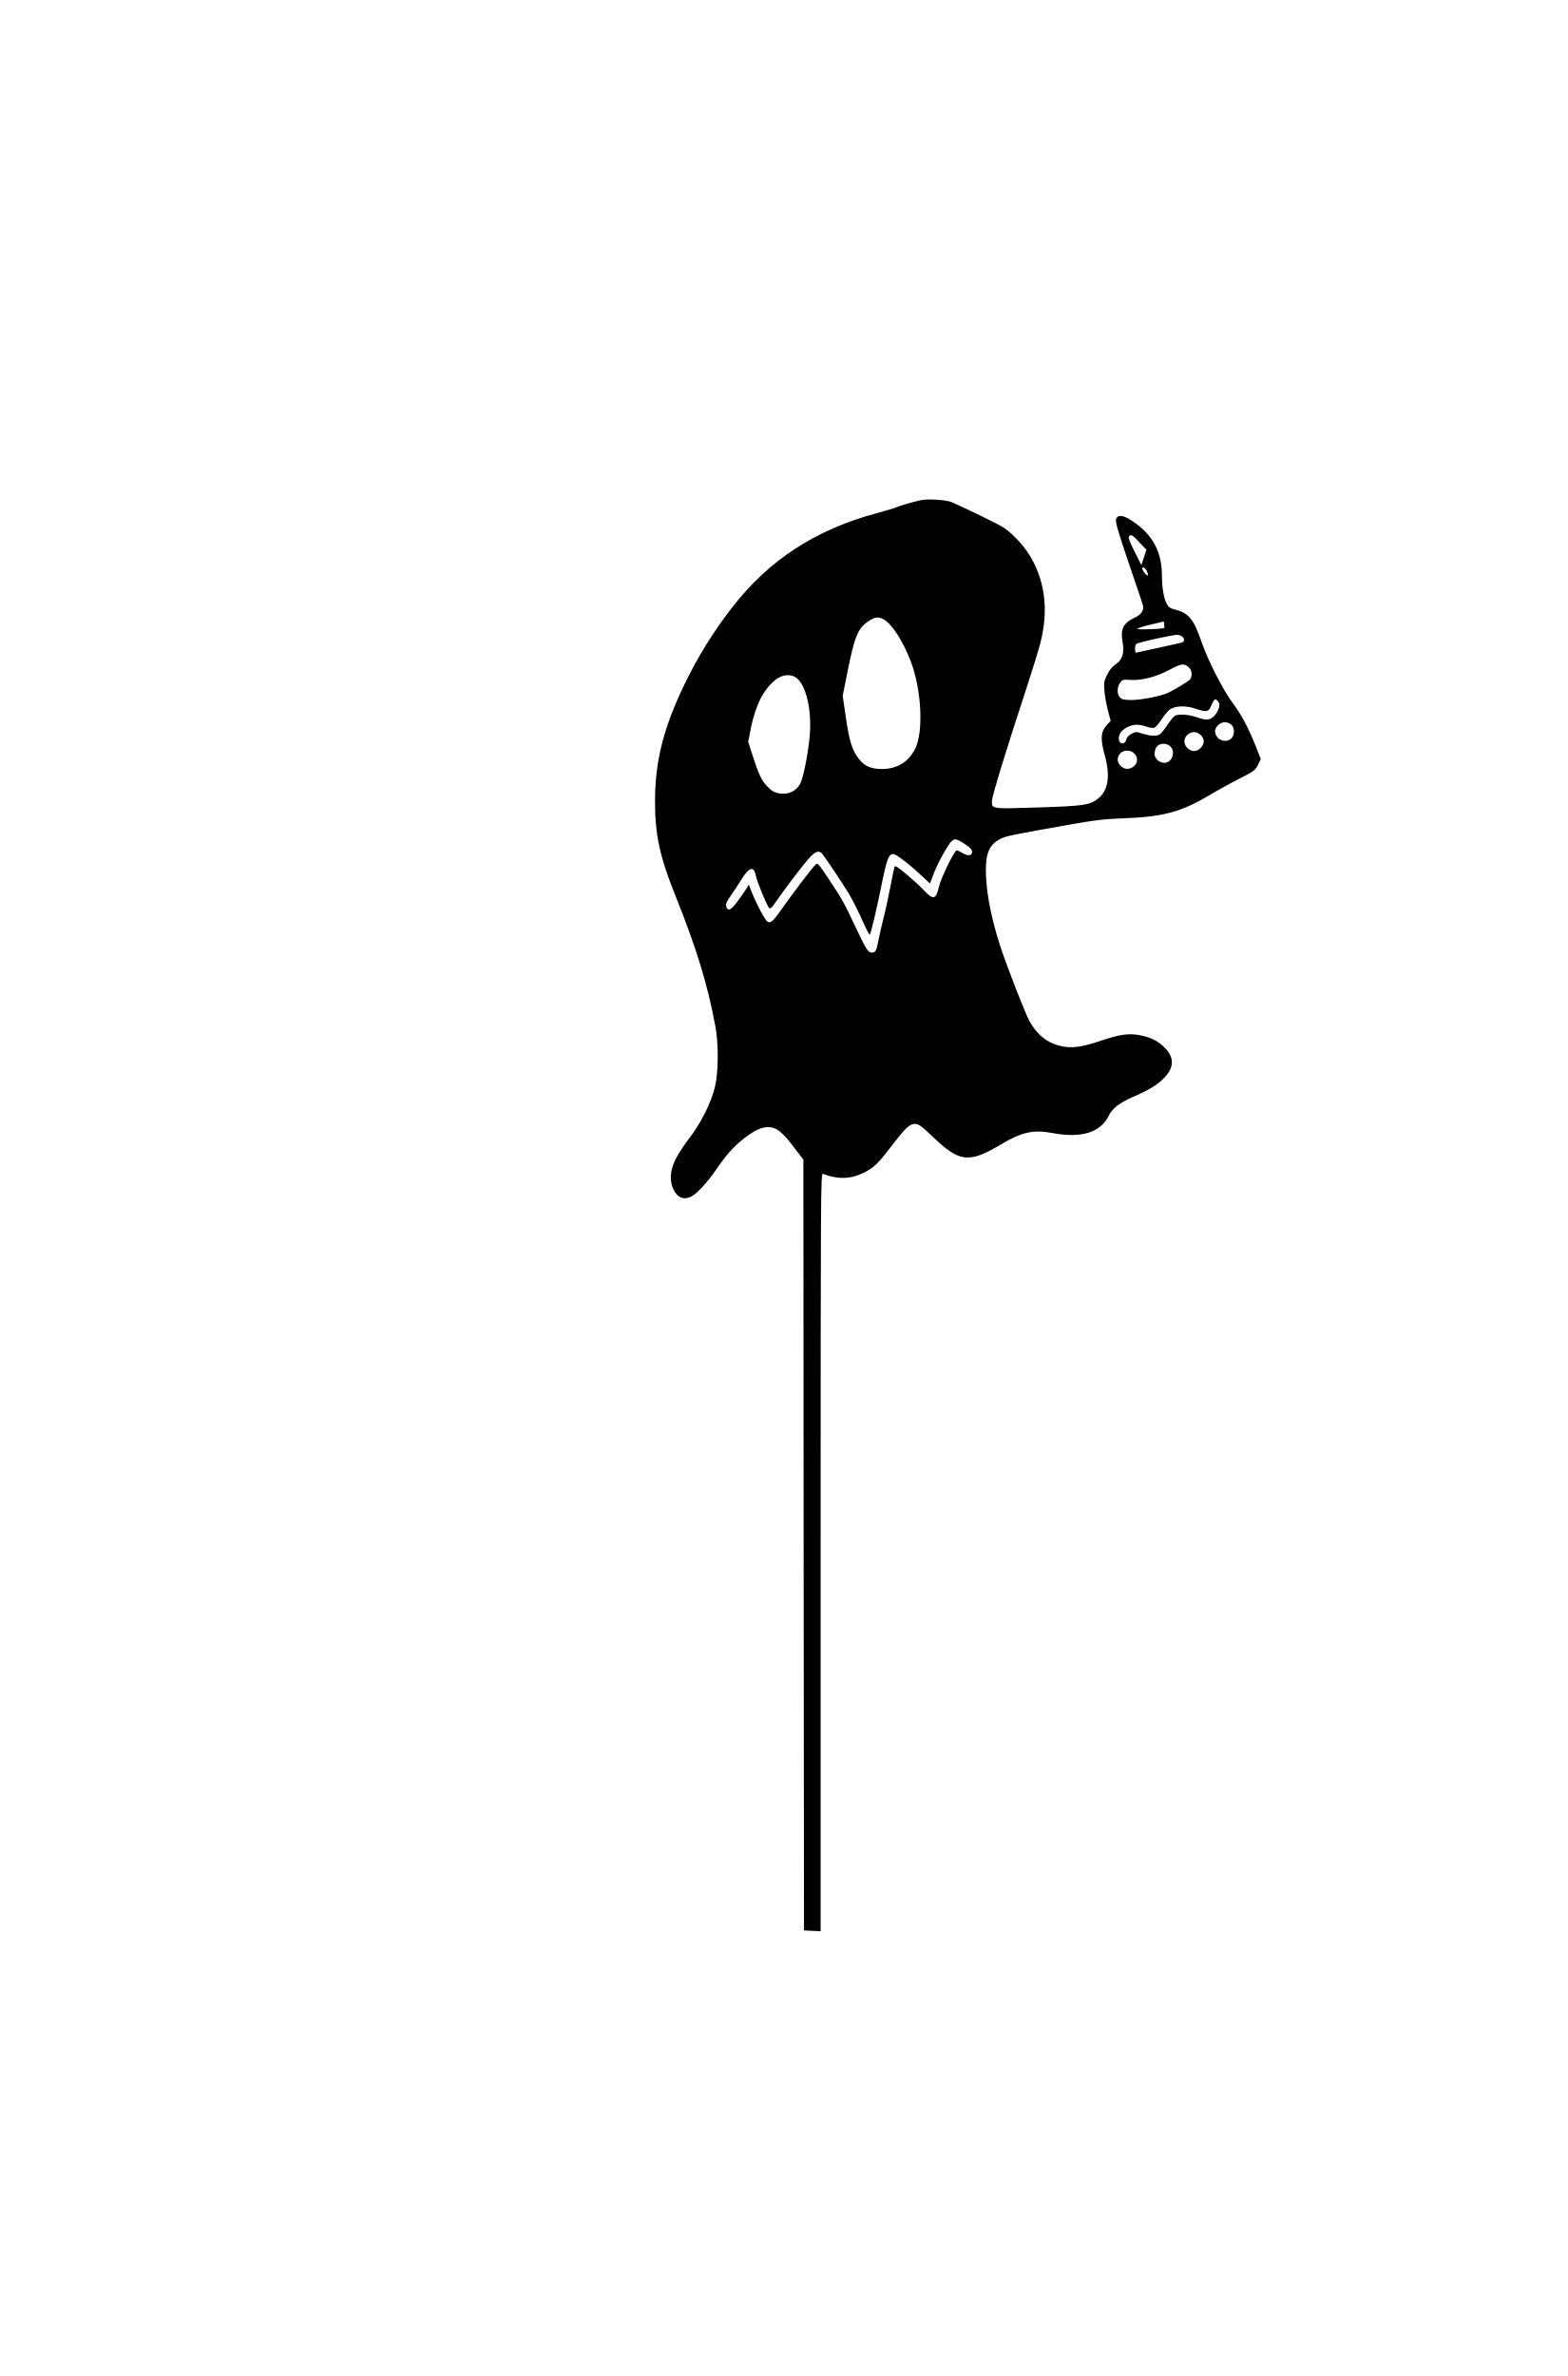
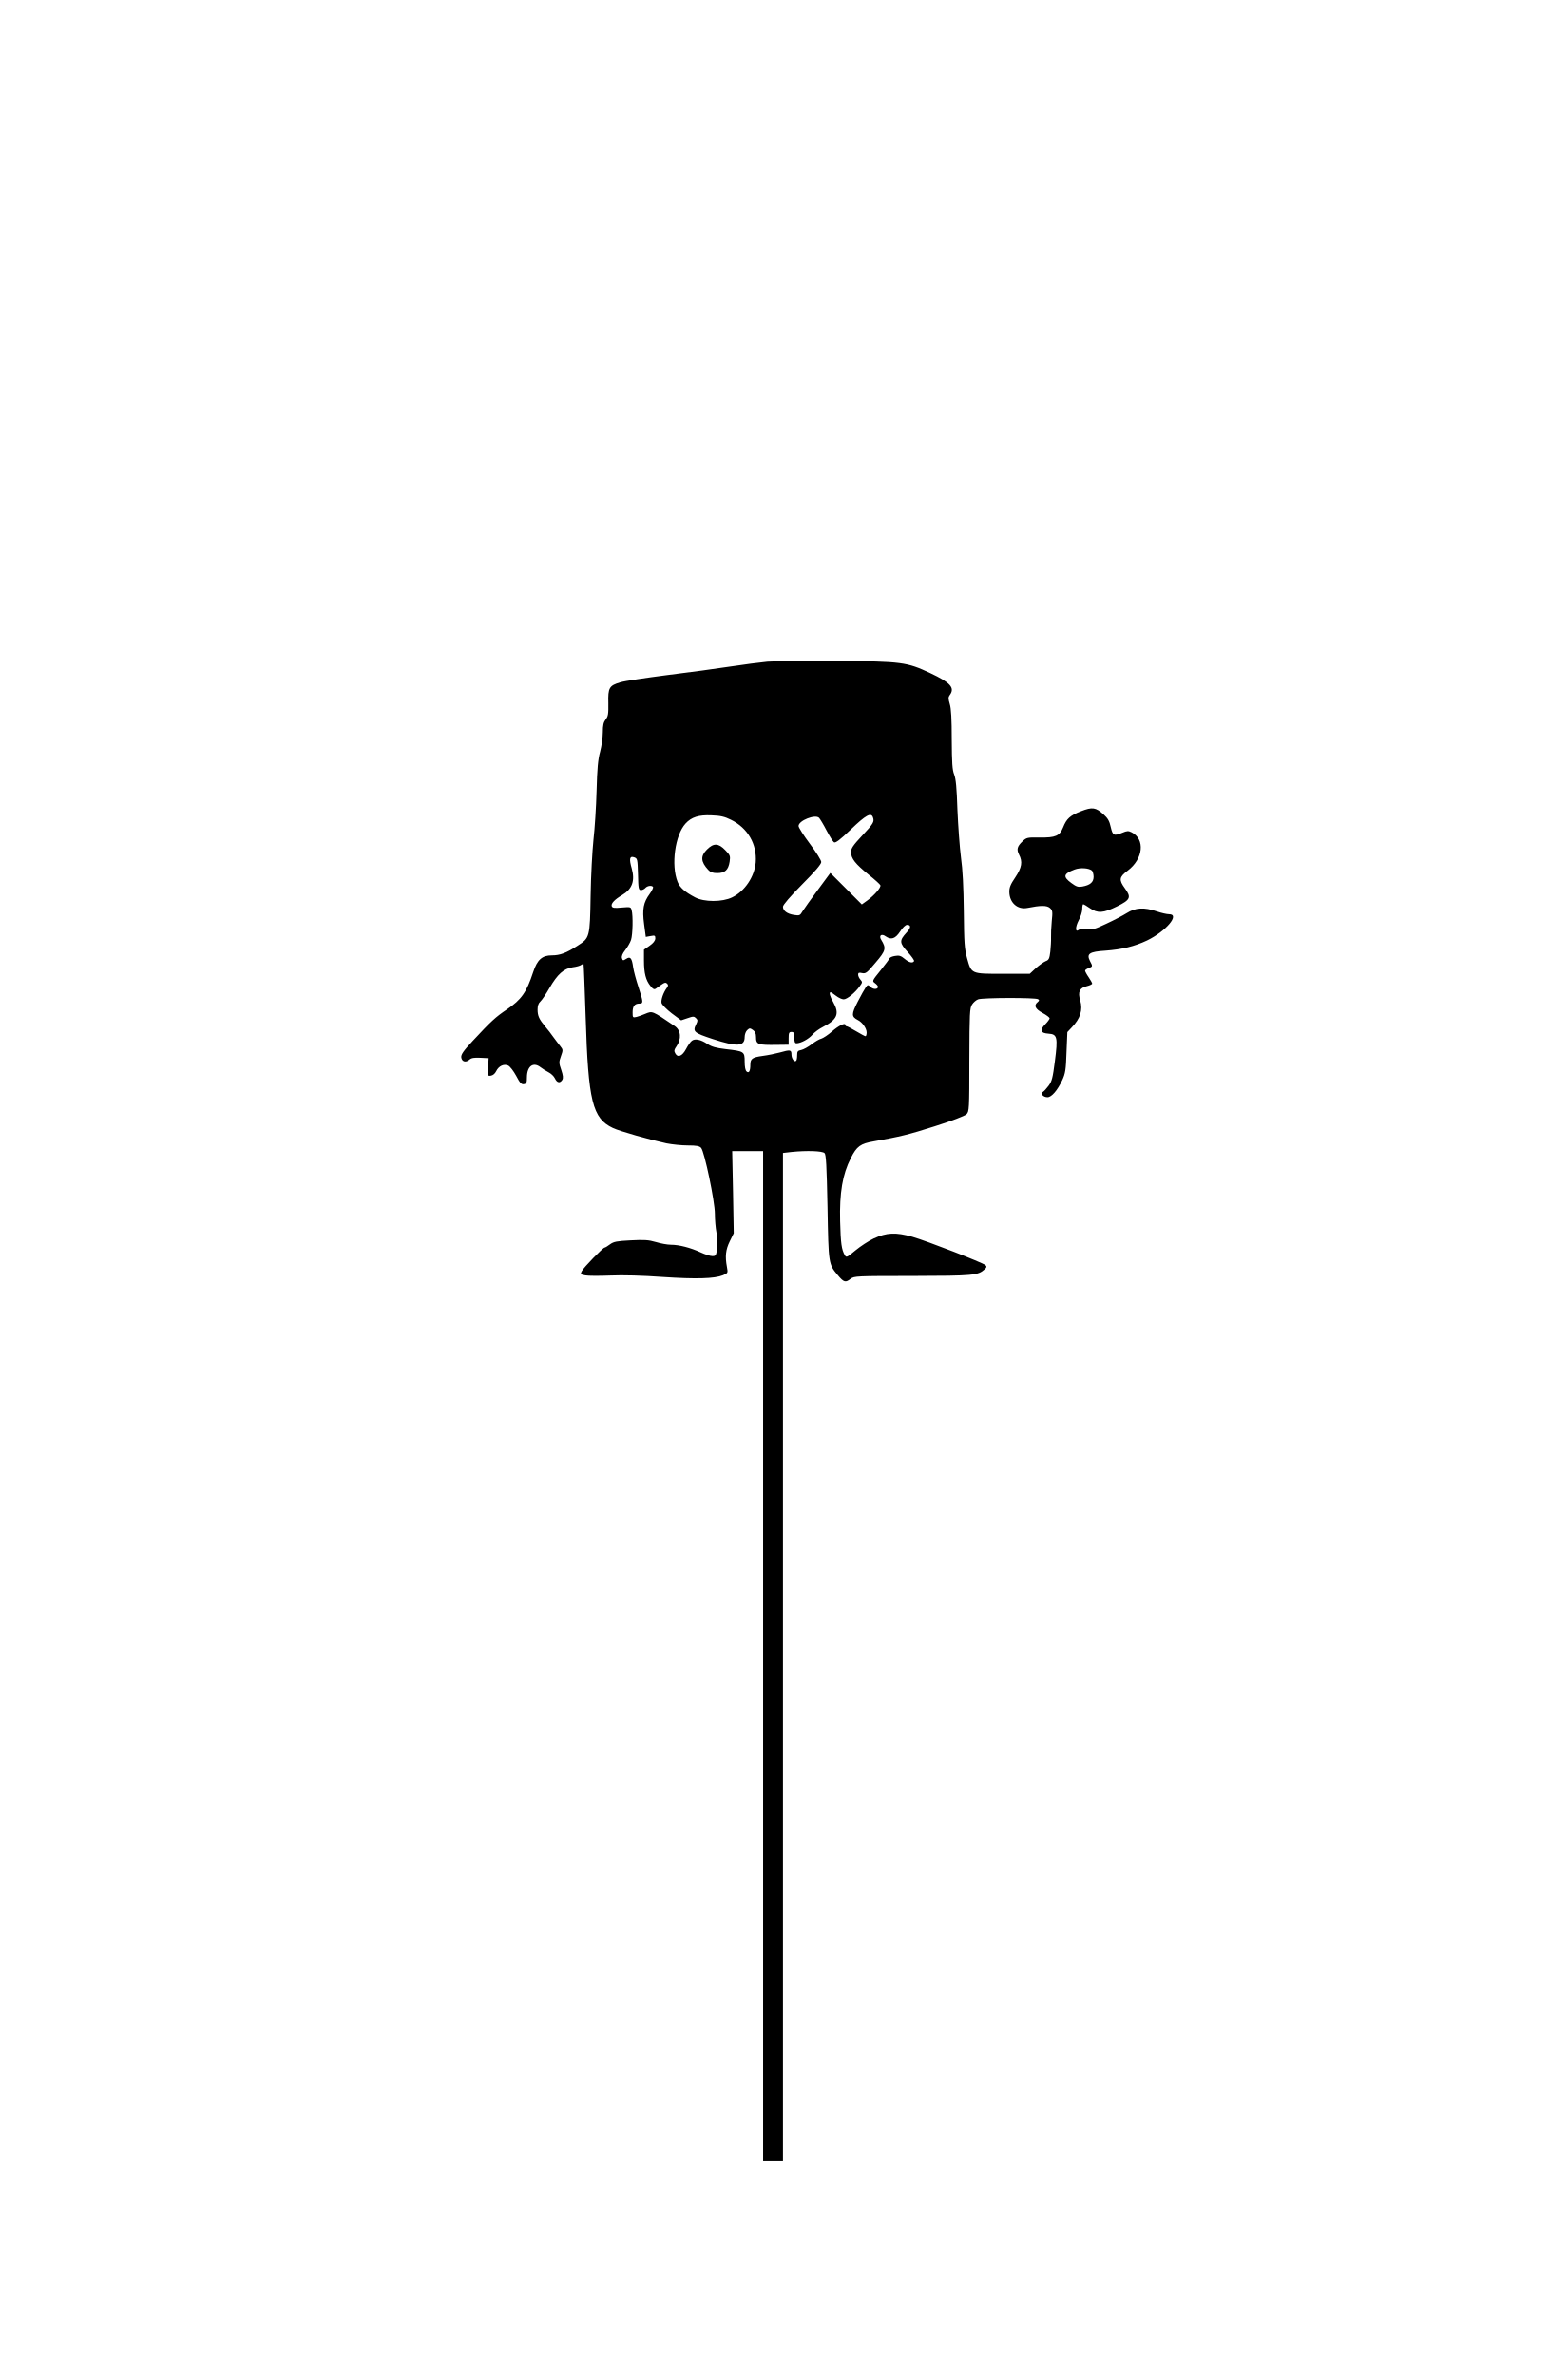
- <svg xmlns="http://www.w3.org/2000/svg" version="1.0" width="190" height="288" viewBox="0 0 1272 1646">
-   <path d="M747 264.9c-7.6 1.8-16.3 4.3-19.5 5.7-1.9.8-9.4 3-16.7 5-49.2 13.3-87.1 38.1-116.7 76.4-15.3 19.8-27.7 39.7-38.5 62.1-17 35.1-23.9 62.3-24 94.4-.1 27.6 3.8 45.7 16.6 77.4 17.4 43.5 26.1 72 32.4 106.1 2.7 14.5 2.5 37.8-.5 49.5-3.1 12.6-11.4 29-20.6 41-4.3 5.5-9.4 13.4-11.4 17.5-4.5 9.3-4.9 17.8-1.2 24.8 3.1 6 7.4 7.8 13.1 5.6 5-2 13.5-11.1 21.7-23 7.6-11.2 13.6-17.9 21.6-24.2 8.5-6.7 14.2-9.5 19.9-9.6 6.6-.1 11.6 3.7 21 16.2L652 800l.2 312.8.3 312.7 6.8.3 6.7.3v-307.7c0-292.6.1-307.6 1.8-306.9 12.1 4.7 22.7 4.4 33.4-1 7.8-3.9 11.4-7.3 21.1-20 12.5-16.3 15.8-19.5 20.2-19.5 3 0 4.9 1.3 15 10.9 21.4 20.4 29 21.1 55.1 5.6 16.5-9.9 26.1-12 41.5-9.1 23.4 4.4 38.9-.3 45.7-14 3.1-6.2 8.7-10.5 19.7-15.3 13.4-5.8 20.3-10.1 25.8-16 7.7-8.2 7.7-16.2-.1-24-5.6-5.6-11.6-8.5-20.3-10.1-8.9-1.7-16.3-.6-31.5 4.5-16 5.4-24.3 6.4-33.4 4.1-10.5-2.7-17.9-8.6-24.3-19.6-3.4-5.9-18.4-44.3-24.1-61.8-8.1-25-12.2-48.4-11.4-65.1.5-10.8 3.4-16.6 10.2-20.6 4.5-2.6 7.2-3.3 33.6-8.1 44.9-8.1 48.4-8.6 68-9.4 32.4-1.2 46.8-5.2 70.3-19.2 6.7-4 17.6-10 24.2-13.3 11.2-5.7 12.2-6.5 14.4-10.8l2.3-4.7-4.2-10.8c-6.1-15.1-11.3-25-18.6-34.8-8-10.7-20-34.4-25.4-49.9-6.1-17.9-10.4-23.1-21-25.8-4.6-1.2-5.7-2-7.2-4.9-2.3-4.4-3.8-13.1-3.8-22.3-.1-20.1-7.5-33.8-24.3-44.9-7.3-4.8-11.6-5.2-12.9-1.4-.7 2.2 1 8.4 10 35 6.1 17.8 11.3 33.3 11.7 34.6 1.2 4-1.2 7.9-6.3 10.2-9.7 4.5-12.1 9.4-10.1 20.4 1.6 8.5-.3 14.2-6 17.9-2.6 1.7-4.8 4.5-6.6 8.2-2.5 5-2.7 6.4-2.2 12.8.3 4 1.5 11.1 2.8 15.9l2.3 8.8-2.6 2.7c-5.5 5.8-6 11.3-2.3 24.8 4.7 16.8 3 28.7-5 35.2-6.7 5.6-11.5 6.3-49.2 7.5-38.1 1.2-37.3 1.3-37.3-5.2 0-3.6 11.3-40.7 28.1-91.8 4.4-13.4 9.4-29.6 11.1-36 7.2-27.3 3.9-52.3-9.6-73.2-4.9-7.5-13.2-16.3-19.8-20.7-3.6-2.5-25.6-13.3-42.3-20.8-4.5-2-19.6-2.9-25.5-1.6zm177.9 34.4l5.5 5.8-2.1 6.2-2 6.2-5.6-11.1c-4.2-8.5-5.3-11.4-4.4-12.3 1.7-1.7 2.7-1.2 8.6 5.2zm6 23.4c.6 1.4.9 2.8.6 3.2-.8.7-4.4-3.9-4.5-5.6 0-2 2.6-.4 3.9 2.4zm-214 38.7c6.7 3.5 15.7 17.3 22.1 33.8 8.9 23 10.7 57.8 3.6 71.6-5.5 10.6-14.5 16.1-26.7 16.2-9.4 0-14.9-2.5-19.7-9.3-4.9-6.8-7.1-14.2-9.8-33.1l-2.5-17 3.6-18c6-30.3 8.6-36.8 17.7-42.8 4.6-3.1 7.6-3.5 11.7-1.4zm227.9 7.1c-.9.9-21.8 1.7-21.8.8 0-.5 4.8-2.1 10.8-3.5l10.7-2.5.3 2.4c.2 1.4.2 2.6 0 2.8zm14.5 6.9c2.4 1.8 2.1 4.5-.5 5.1-1.3.3-10.2 2.3-19.8 4.4l-17.5 3.8-.3-3c-.2-1.6.2-3.6 1-4.2 1.2-1.2 28.7-7.3 33.3-7.4 1.1 0 2.8.6 3.8 1.3zm5.1 24.7c2.9 2.3 3.6 7.2 1.4 10.2-1.4 1.8-14.4 9.5-19.4 11.5-6.3 2.5-21 5.2-28 5.2-6.1 0-7.8-.4-9.4-2-2.6-2.6-2.6-8.3 0-12 1.9-2.6 2.3-2.7 8.3-2.3 8.8.7 21.2-2.5 31.8-8.2 9.5-5 11.5-5.4 15.3-2.4zm-318 9c8.2 6.4 12.7 27.1 10.6 48.6-1.5 14.6-5.3 33.4-7.7 37.5-2.9 5-7.7 7.8-13.5 7.8-5.7 0-9.1-1.5-13.4-6.2-4.3-4.5-6.7-9.5-11.3-23.8l-3.9-12.1 2.2-11.2c3.9-19 10.6-31.9 20.4-39.4 5.4-4.1 12.3-4.6 16.6-1.2zm343.1 20.8c.8 2.6-2 8.6-5.1 11-3.3 2.6-5.8 2.6-13.4 0-6-2-13-2.7-16.9-1.4-1.1.3-4 3.7-6.5 7.5s-5.5 7.4-6.5 8c-2.9 1.5-7.7 1.2-13.9-.7-5.2-1.7-5.5-1.7-9 .2-2 1.1-3.8 2.9-4 4-.9 5.2-6.2 4.9-6.2-.4 0-3.6 2.4-6.8 7-9.1 4.7-2.4 9.2-2.5 15.1-.5 2.4.9 5.3 1.4 6.5 1.1 1.2-.3 3.9-3.4 6.2-7 2.3-3.5 5.4-7.1 6.8-8.1 4.3-2.8 12.9-3.1 20.1-.6 9.2 3.1 11.1 2.9 13-1.7 2.2-5.3 3.3-6.5 4.9-5.1.7.6 1.6 1.9 1.9 2.8zm9.6 17c2.9 2.3 3.1 8.1.4 11.1-2.8 3.1-8.8 2.7-11.4-.6-2.8-3.5-2.6-6.9.4-9.9 2.9-3 7.3-3.3 10.6-.6zm-24.6 8.6c3.1 3 3.2 6.6.2 10.1-3.3 3.8-8.1 3.7-11.5-.1-6.4-7.5 4.4-17 11.3-10zm-24.2 9.7c3.9 4.6.5 12.8-5.3 12.8-4.1 0-8-3.5-8-7.1 0-1.7.5-3.9 1.1-5 2.2-4.2 8.9-4.6 12.2-.7zm-29 6c5.5 7.3-5.3 15.9-11.8 9.3-3.1-3-3.2-7.1-.3-10.2 3.1-3.3 9.3-2.9 12.1.9zm-139.3 72c5.9 3.7 7.6 5.7 6.7 8.2-.9 2.2-4 2-7.9-.4-1.8-1.1-3.8-2-4.4-2-1.8 0-13 22.9-14.4 29.6-2.3 10.2-4.5 10.9-11.7 3.3-2.6-2.9-9-8.7-14.2-13.1-8.2-6.9-9.6-7.7-10.2-6.2-.3 1.1-1.9 8.4-3.4 16.4-1.5 8-4 19.4-5.6 25.5-1.5 6-3.3 13.9-4 17.5-1.5 8.3-2.4 10-5.4 10-3 0-4.6-2.6-14-22.5-8.7-18.6-10.4-21.4-21.3-37.8-8.3-12.4-8.6-12.7-10.5-11-2.1 1.9-18.8 23.8-27.2 35.8-7.1 10.1-9 11.8-11.5 10.5-2-1.1-8.7-13.6-13-24.3l-2.3-5.9-2 3.4c-1.1 1.8-4.3 6.3-7 10-5.3 7.4-8.2 8.7-9.3 4.2-.5-2 .2-3.8 3.4-8.2 2.3-3.2 6.2-9.2 8.8-13.4 6.4-10.4 10.3-11.4 11.9-3 .8 4.6 9.2 24.7 10.8 26.1.9.7 2.2-.4 4.7-4.2 6.2-9.2 23.6-32.1 28.2-37 4.7-5 7.5-5.8 10-3 2.5 3 16.1 23.3 21.6 32.3 2.8 4.7 7.7 14.2 10.8 21.3 3.1 7 5.9 12.5 6.2 12.2 1-.9 5.2-18.8 9.3-38.8 4.5-22.4 6.1-26.7 9.7-26.7 2.5 0 12.6 7.7 23.8 18.2l6.1 5.7 3.3-8.6c3.6-9.1 11.9-24 14.7-26.1 2.4-1.8 3.3-1.6 9.3 2z" />
+ <svg xmlns="http://www.w3.org/2000/svg" version="1.0" width="190" height="288" viewBox="0 0 1105 1646">
+   <path d="M541 452c-5.2.5-16.9 2-26 3.4-9.1 1.4-29.1 4.1-44.5 6-15.4 2-30.3 4.2-33.1 5.1-7.9 2.3-8.8 3.9-8.5 14.6.1 7.7-.1 9.4-1.9 11.6-1.5 2-2 4-2 9.1 0 3.6-.9 9.8-1.9 13.6-1.5 5.4-2.1 12-2.5 27.6-.3 11.3-1.3 26.8-2.2 34.5-.8 7.7-1.8 25.4-2 39.4-.5 29.5-.6 29.8-9.2 35.3-8 5.2-12.4 6.8-18.1 6.8-6.9 0-10.3 3-13.2 11.8-4.7 14.3-8.3 19.4-18.5 26.3-8 5.4-11.1 8.2-24.2 22.3-6.6 7.1-8.2 9.5-8 11.5.4 3.1 3.2 3.9 5.8 1.6 1.3-1.2 3.3-1.5 7.6-1.3l5.9.3-.4 6.3c-.3 6.2-.2 6.4 2 6 1.4-.2 2.9-1.4 3.7-3.1 1.8-3.7 5.4-5.4 8.5-4 1.3.6 3.8 3.9 5.6 7.2 2.6 5 3.7 6.2 5.4 5.9 1.9-.3 2.2-1 2.2-5 .1-7.7 4.5-10.9 9.6-6.9 1.3 1 3.8 2.6 5.6 3.5 1.8.9 3.8 2.8 4.5 4.3 1.5 3.2 3.6 3.6 5.2 1.1.8-1.3.6-3.1-.7-7-1.7-4.9-1.7-5.6-.2-9.8 1.5-4.2 1.5-4.5-.5-7-1.1-1.4-3.3-4.2-4.8-6.3-1.5-2.2-4.1-5.5-5.8-7.5-4.3-5.2-5.4-7.5-5.4-12 0-2.6.6-4.5 2-5.7 1.1-1 4-5.3 6.4-9.5 5.7-9.8 10-13.6 16.3-14.6 2.6-.3 5.4-1.1 6.1-1.7.7-.5 1.4-.8 1.6-.6.2.2.8 17 1.5 37.4 1.8 59.4 4.8 71.4 19.2 78.2 4.8 2.3 26.1 8.3 37.7 10.8 4 .8 10.8 1.5 15.1 1.5 6.2 0 8.1.4 9.4 1.7 2.4 2.8 9.7 37.7 9.7 46.5 0 4.1.5 10 1.1 13.1.7 3.2.9 7.9.5 11.1-.7 5.2-.9 5.6-3.4 5.6-1.5 0-5.2-1.2-8.2-2.6-7.1-3.3-15.2-5.4-21-5.4-2.5 0-7.3-.9-10.6-1.9-5.2-1.5-8.1-1.7-17.7-1.2-9.8.5-12 .9-14.6 2.8-1.7 1.3-3.4 2.3-3.8 2.3-1.2 0-14.9 14.1-16.2 16.7-1 2-.8 2.3 2.6 2.9 2 .4 10 .4 17.7.1 8.7-.4 22.8 0 36.6 1 23.9 1.6 36.8 1.2 42.7-1.2 3.5-1.5 3.6-1.6 2.8-5.8-1.4-7.5-.9-12.2 2-18.1l2.8-5.7-.5-29-.6-28.9H538v712h14V798.3l6.1-.7c10.9-1.1 21.6-.7 23.2.8 1.1 1.1 1.5 8.6 2.1 38.1.7 40.4.7 40.1 7.3 48 4.2 5 5.4 5.4 9 2.5 2.5-1.9 4.1-2 43.7-2 43-.1 46-.4 50.7-4.6 1.6-1.4 1.7-2 .7-3-2-1.8-41.2-17-51.6-20-11.7-3.3-18.1-3-27.2 1.2-3.6 1.7-9.4 5.5-12.9 8.4-5.9 4.9-6.4 5.2-7.5 3.4-2.3-4-2.9-8.4-3.3-23.9-.5-20.3 1.7-33.1 7.5-44.5 4.2-8.4 6.8-10.3 16.3-11.9 18.5-3.3 24.4-4.7 42.9-10.6 12-3.8 21.2-7.3 22.4-8.5 1.9-1.9 2-3.4 2-38.3.1-33.2.3-36.5 1.9-39 1-1.6 2.9-3.2 4.3-3.7 3.1-1.2 40.4-1.3 42.2-.1 1 .6 1 1-.3 2.1-2.8 2.3-1.7 4.8 3.5 7.6 2.8 1.5 5 3.2 5 3.8 0 .5-1.4 2.5-3.1 4.2-4.1 4.2-3.4 6.2 2.3 6.6 6.2.4 6.7 2.5 4.5 19.5-1.5 11.7-2.1 14.1-4.4 17.2-1.5 2-3.3 4-4.1 4.4-1.9 1.2.3 3.7 3.3 3.7 2.9 0 7-4.8 10.4-12 2.2-4.8 2.6-7.3 3-19.7l.6-14.2 3.1-3.3c6.1-6.3 7.9-12.3 6-19-1.9-6-.5-8.9 4.7-10.1 2-.5 3.7-1.3 3.7-1.8 0-.4-1.1-2.5-2.5-4.5s-2.5-4.1-2.5-4.6 1.1-1.3 2.5-1.8c2.9-1.1 3-1.2.9-5.1-2.5-5-.4-6.5 10.9-7.2 11.9-.9 20.5-3 29.4-7.2 13.4-6.5 23.5-18.5 15.5-18.5-1.6 0-5.5-.9-8.7-2-8.8-3-15-2.7-21.1 1.2-2.7 1.7-9.2 5.1-14.4 7.5-8.2 3.9-10 4.4-13.8 3.8-2.6-.4-4.8-.2-5.6.5-2.6 2.1-2.6-1.9-.1-6.7 1.4-2.5 2.5-6.1 2.5-7.9 0-1.9.3-3.4.7-3.4.4 0 2.5 1.2 4.6 2.7 5.5 3.8 9.5 3.6 19.2-1.2 9.5-4.7 10.2-6.4 5.6-12.7-4.4-6-4.1-8 1.9-12.5 11.1-8.3 12.5-22.3 2.7-27.1-2.2-1.1-3.2-1-6.3.3-6.1 2.5-6.9 2.1-8.3-3.9-.9-4.3-2.1-6.3-5.1-9-5.6-5-7.9-5.3-15.9-2.2-7.7 3-10.2 5.3-12.6 11.4-2.4 6-5.4 7.3-16.6 7.1-8.6-.1-9.2 0-12 2.7-3.8 3.6-4.3 5.7-2.5 9.3 2.7 5.1 2 9.2-2.6 16.1-3.4 5-4.3 7.2-4.2 10.5.2 7.5 5.8 12.4 12.6 11.1 9.6-1.9 13.8-1.9 16 0 1.9 1.7 2 2.6 1.3 9.4-.4 4.1-.6 9.3-.5 11.5.1 2.2-.2 6.6-.5 9.8-.6 5.1-1.1 6-3.3 6.8-1.4.6-4.5 2.8-6.9 4.9l-4.3 4h-18.9c-22.5 0-22.2.2-25.3-11-1.8-6.6-2.1-10.7-2.3-33-.2-17.4-.8-29.5-2-38-.9-6.9-2-22-2.5-33.5-.5-15.6-1.1-22-2.3-25-1.3-3.2-1.6-8.1-1.7-24.6 0-14.3-.4-22-1.4-25.1-1.1-3.8-1.1-4.8 0-6.3 3.8-5.1.5-8.8-13.8-15.5-16.5-7.7-20-8.2-65.3-8.5-22-.2-44.3.1-49.5.5zm-25.7 111.4c11.8 5.7 18.5 17.2 17.5 30.1-.9 10.1-7.7 20.3-16.6 24.6-6.9 3.4-19.8 3.4-26.2 0-7.2-3.8-10.7-6.9-12.3-10.9-4.7-11.9-1.8-33 5.6-41.1 4.2-4.6 9.4-6.2 18.3-5.8 6.3.2 9.3.9 13.7 3.1zm100.1-1.8c1.2 3.2.4 4.5-7.4 12.8-6.7 7.2-8 9.1-8 11.9 0 4.4 3 8.2 12.5 15.9 4.3 3.4 8 6.8 8.2 7.4.5 1.6-4.3 7.1-9.1 10.6l-4 2.9-11.1-11.1-11.1-11.1-8.7 11.8c-4.8 6.5-9.7 13.3-10.8 15.1-1.9 3.2-2.2 3.3-6.2 2.7-4.9-.8-7.7-3-7.7-5.8 0-1.3 5.1-7.2 13.5-15.7 9.1-9.1 13.5-14.3 13.5-15.8 0-1.2-3.6-7-8-12.8-4.4-5.9-8-11.5-8-12.6 0-3.8 11.8-8.5 14.5-5.7.7.8 3.1 4.7 5.2 8.8 2.2 4.1 4.5 7.9 5.3 8.4 1.1.6 4.1-1.6 12-9.2 10.4-10 14.1-12 15.4-8.5zm-165.6 40.3c.2 10 .4 11.1 2.1 11.1 1 0 2.4-.7 3.1-1.5 1.4-1.6 4.6-2 5.4-.7.3.5-.8 2.7-2.3 4.8-4.5 6.1-5.4 10.8-4 21.4l1.2 9 3.3-.6c3.1-.6 3.4-.4 3.4 1.7-.1 1.6-1.4 3.3-4 5.1l-4 2.8v7.6c0 8.9 1.3 14 4.6 18 1.7 2.2 2.6 2.6 3.7 1.9.8-.6 2.6-1.9 4.1-2.9 2.1-1.5 3-1.6 3.9-.7.9.9.9 1.6-.1 2.9-2.6 3.5-4.3 8.6-3.8 10.8.4 1.3 3.6 4.5 7.2 7.3l6.6 4.9 4.5-1.5c4-1.4 4.6-1.4 6 0 1.3 1.3 1.3 1.8.1 4.3-2.6 5.2-1.6 6 11.7 10.4 17.2 5.6 22.5 5.3 22.5-1.4 0-1.9.8-4 1.8-4.9 1.6-1.5 2-1.5 4-.1 1.5 1 2.2 2.5 2.2 4.8 0 5.5 1.2 5.9 14.8 5.7l8.2-.1v-4.5c0-3.8.3-4.5 2-4.5s2 .7 2 4c0 2.9.4 4 1.5 4 3.1 0 8.6-3 11.2-6 1.4-1.7 4.8-4.2 7.6-5.6 10-5.1 11.7-9.3 7.2-17.3-2.4-4.1-3.2-7.1-1.9-7.1.3 0 2 1.1 3.8 2.5 1.8 1.4 4.2 2.5 5.4 2.5 2.4 0 8.1-4.7 11.3-9.2 2-2.7 2-3 .5-4.7-.9-1-1.6-2.5-1.6-3.5 0-1.4.6-1.6 2.8-1.1 2.6.5 3.4-.1 9.5-7.4 7.3-8.5 7.6-10.1 4-16-1.9-3 .1-4.7 3.1-2.5 3.9 2.7 6.8 1.7 10.2-3.4 1.8-2.8 3.8-4.7 4.9-4.7 3 0 2.8 2.1-.5 5.6-5 5.5-4.9 7.1.9 13.5 2.8 3.1 4.9 6 4.5 6.5-1 1.6-3.5 1-6.7-1.7-2.5-2.1-3.8-2.5-6.6-2-2 .3-3.7 1-4 1.7-.2.6-3 4.4-6.3 8.5-6 7.4-6 7.5-3.9 9 1.1.8 2.1 2 2.1 2.5 0 1.9-3.1 2.1-5.1.3-2-1.8-2.1-1.8-3.5.1-.8 1.1-3.4 5.7-5.7 10.2-4.5 8.8-4.5 10.5.1 12.9 3.2 1.6 6.2 5.9 6.2 8.8 0 1.4-.4 2.6-.8 2.6-.5 0-3.4-1.6-6.6-3.5-3.2-1.9-6.2-3.5-6.7-3.5s-.9-.4-.9-.9c0-1.9-4.7.4-9.5 4.6-2.7 2.4-6.1 4.6-7.4 5-1.4.3-4.5 2.1-6.9 4-2.5 1.9-5.8 3.7-7.3 4-2.5.5-2.9 1-2.9 3.8 0 1.7-.3 3.5-.7 3.8-1.2 1.3-3.3-1.5-3.3-4.4 0-3.4-.9-3.5-8.3-1.4-2.9.8-8.3 1.9-12.1 2.4-7.3 1-8.6 2-8.6 6.3s-1 6.1-2.6 4.7c-.9-.7-1.4-3.2-1.4-7 0-7.1-.3-7.3-13.4-8.8-6.8-.8-9.9-1.7-12.8-3.6-4.8-3.2-8.8-4-11-2.3-1 .7-2.8 3.3-4.1 5.8-2.7 5.1-5.9 6.4-7.7 3-.9-1.6-.7-2.6.9-4.8 3.7-5.3 3.2-11.4-1.3-14.4-16.2-11-15.5-10.7-20.9-8.5-1.8.8-4.4 1.7-5.9 2.1-2.7.6-2.8.5-2.8-3.2 0-4.3 1.4-6.2 4.7-6.2 3 0 2.9-1-.6-11.7-1.6-4.8-3.3-11.1-3.7-13.8-.9-6.7-2-8-5-6-2.1 1.3-2.3 1.3-2.9-.5-.4-1.3.3-3.2 2.3-5.7 1.6-2.1 3.5-5.3 4.1-7.2 1.2-3.7 1.5-17.1.4-21-.6-2.3-.9-2.3-7-1.8-5.1.5-6.5.3-7-.9-.7-1.9 1.9-4.7 7.3-7.9 7.1-4.2 9.2-10 6.8-18.7-2-6.9-1.5-9.1 1.8-7.9 2.2.8 2.3 1.4 2.6 12zm320-2.7c.6.6 1.2 2.6 1.2 4.4 0 3.8-2.4 5.9-8 6.9-2.9.5-4.2.1-7.7-2.5-6.1-4.5-5.6-6.5 2.3-9.5 4-1.5 9.9-1.1 12.2.7z" />
+   <path d="M498.4 584.4c-4.6 4.6-4.4 8.6.9 14.3 1.5 1.7 3.2 2.3 6.4 2.3 5.4 0 7.8-2.2 8.7-8 .6-4.1.4-4.6-3.1-8.2-4.8-5-8.2-5.1-12.9-.4z" />
</svg>
